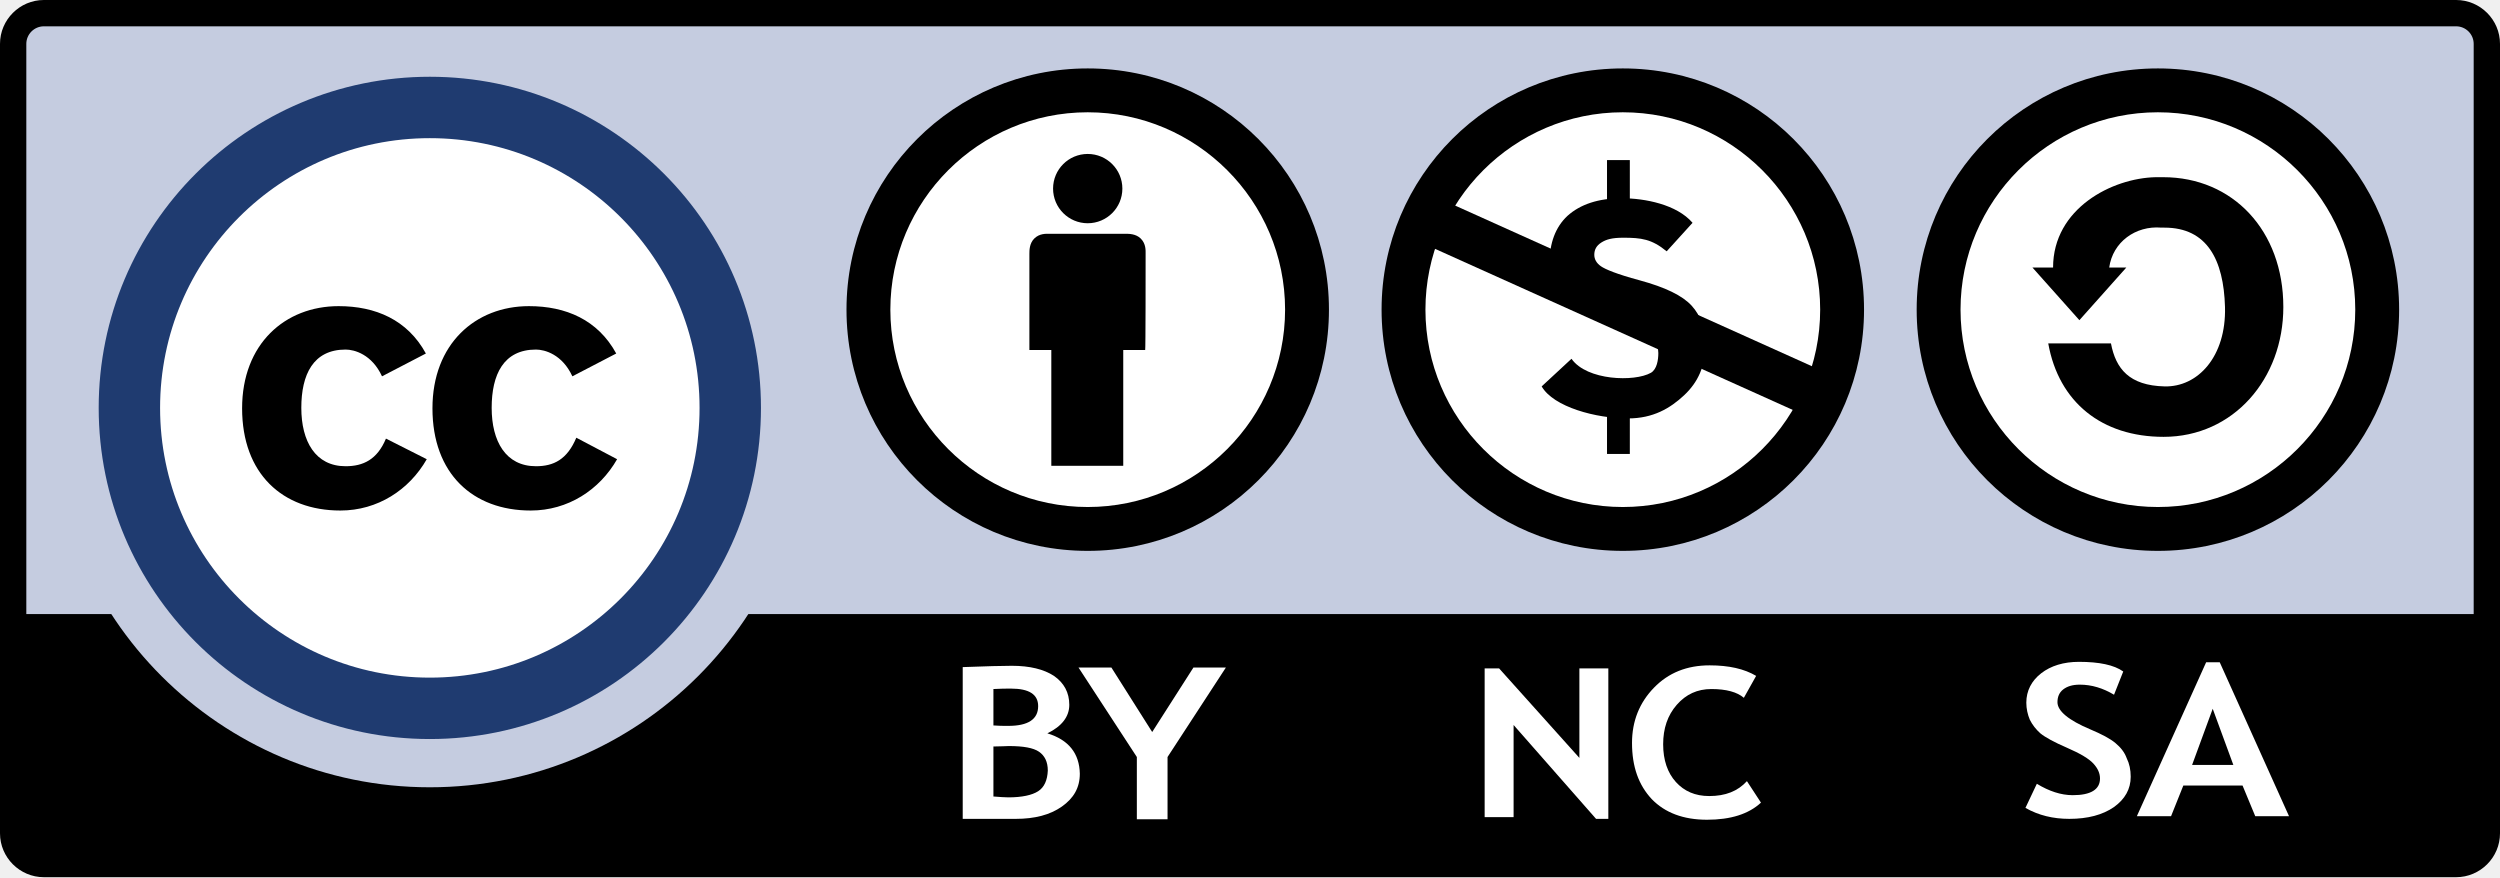
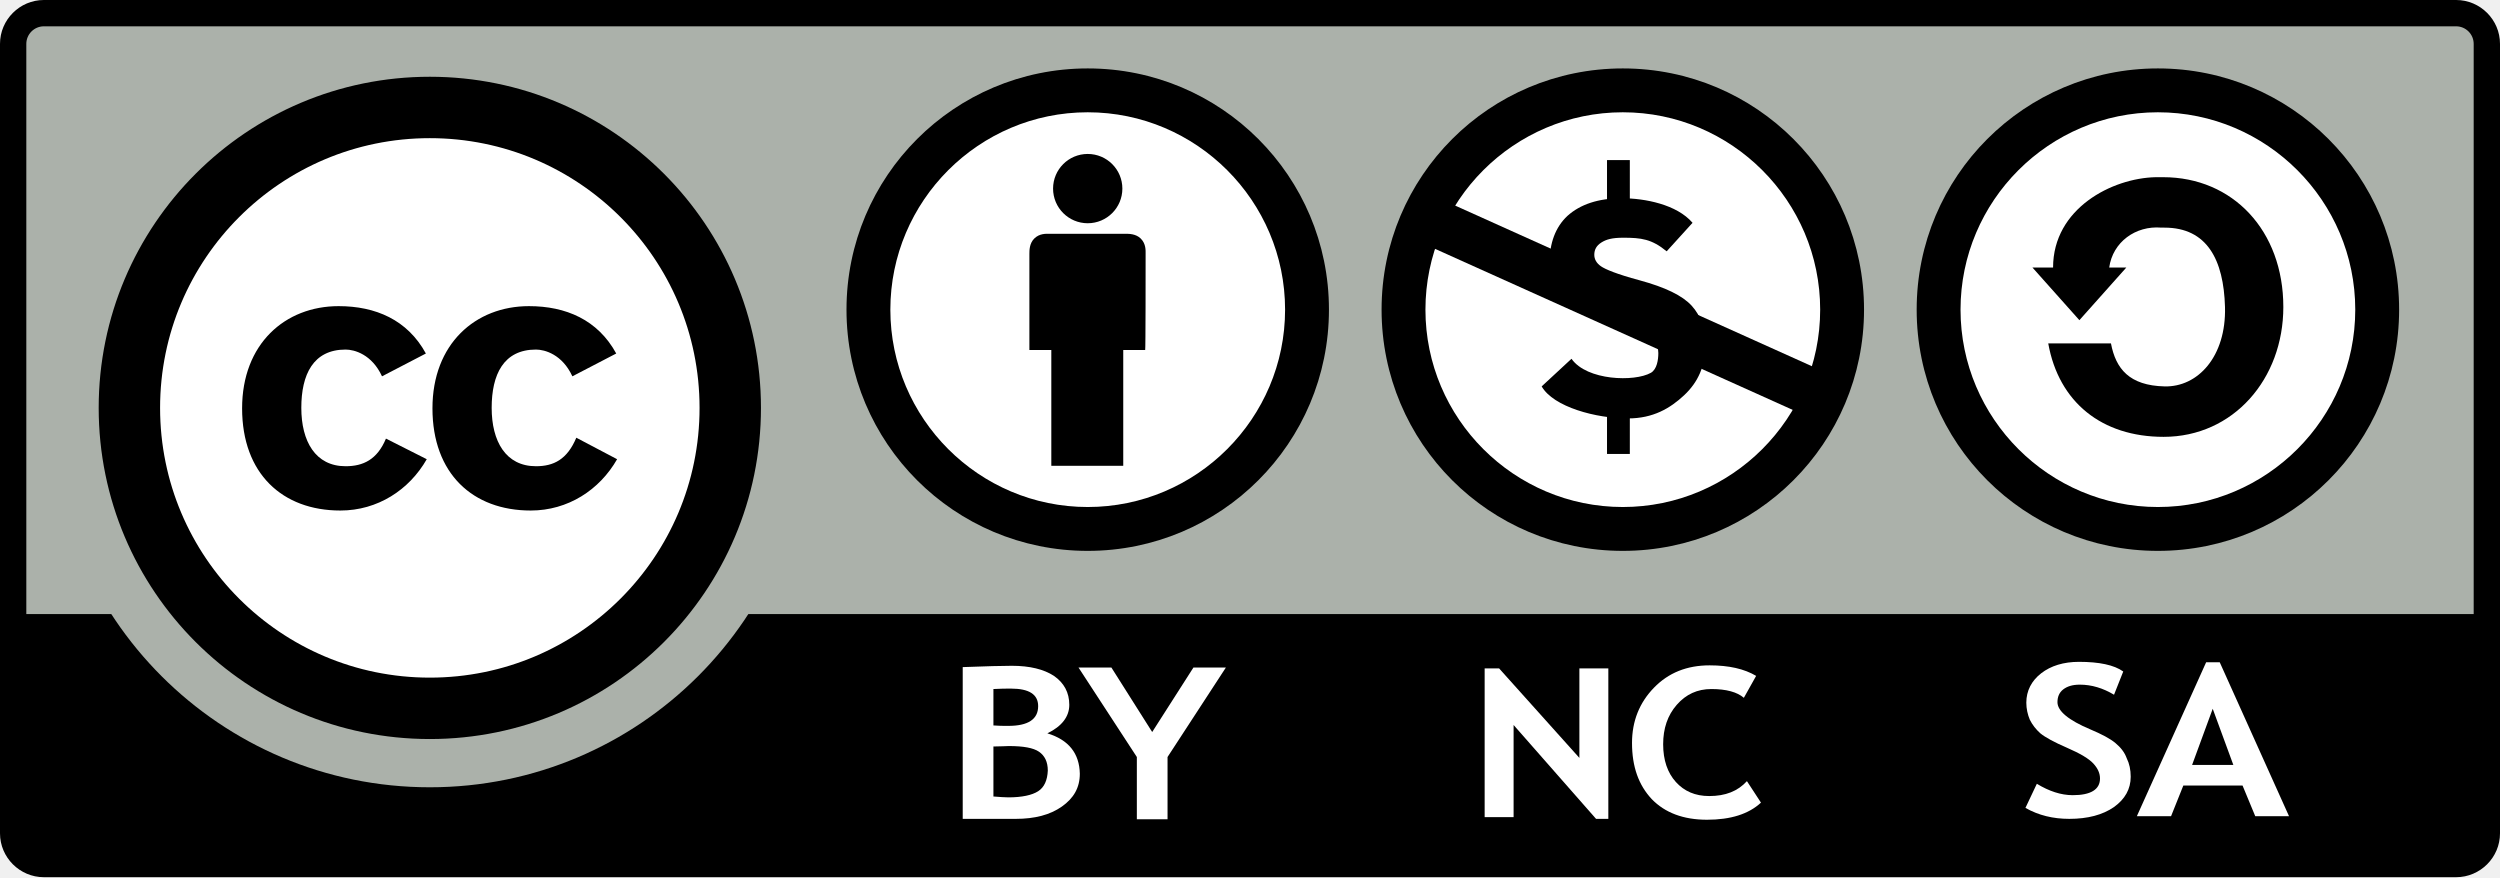
<svg xmlns="http://www.w3.org/2000/svg" enable-background="new 0 0 570 200" version="1.1" viewBox="0 0 570 200">
-   <style type="text/css">.st0{fill:#C5CCE0;} .st1{fill:#FFFFFF;} .st2{fill:#FFFFFF;stroke:#1f3b70;stroke-width:14;stroke-miterlimit:10;}</style>
+   <style type="text/css">.st0{fill:#ABB1AA;} .st1{fill:#FFFFFF;} .st2{fill:#FFFFFF;stroke:#000000;stroke-width:14;stroke-miterlimit:10;}</style>
  <path class="st0" d="m560 197.5h-550c-4.2 0-7.5-3.4-7.5-7.5v-180c0-4.2 3.4-7.5 7.5-7.5h550c4.2 0 7.5 3.4 7.5 7.5v180c0 4.1-3.4 7.5-7.5 7.5z" />
  <path d="M560,0H10C4.5,0,0,4.5,0,10v180c0,5.5,4.5,10,10,10h550c5.5,0,10-4.5,10-10V10C570,4.5,565.5,0,560,0z M10,6h550 c2.2,0,4,1.8,4,4v130H6V10C6,7.8,7.8,6,10,6z" />
  <circle class="st0" cx="98" cy="93" r="86.5" />
  <path class="st1" d="m238.8 167.2c3.3-1.6 5-3.8 5-6.5 0-2.8-1.2-5-3.5-6.6-2.3-1.5-5.5-2.3-9.6-2.3-2.1 0-5.9 0.1-11.2 0.3v34.6h12.1c4.3 0 7.8-0.9 10.5-2.8s4.1-4.3 4.1-7.5c-0.1-4.6-2.5-7.7-7.4-9.2zm-12.3-10.1c1.6-0.1 2.9-0.1 4-0.1 4.1 0 6.2 1.3 6.2 4 0 3-2.3 4.5-6.8 4.5-1.2 0-2.3 0-3.4-0.1v-8.3zm10.2 23.3c-1.4 0.9-3.7 1.4-6.8 1.4-0.9 0-2-0.1-3.4-0.2v-11.4c1.7 0 2.8-0.1 3.5-0.1 3.3 0 5.6 0.4 6.9 1.3s2 2.3 2 4.3c-0.1 2.2-0.8 3.8-2.2 4.7z" />
  <polygon class="st1" points="272.1 152.2 262.7 166.9 253.4 152.2 245.9 152.2 259.2 172.6 259.2 186.8 266.2 186.8 266.2 172.6 279.5 152.2" />
  <polygon class="st1" points="360.1 172.8 341.8 152.4 338.5 152.4 338.5 186.3 345.1 186.3 345.1 165.3 363.9 186.7 366.7 186.7 366.7 152.4 360.1 152.4" />
  <path class="st1" d="m398.3 178.1c-2.1 2.3-4.9 3.4-8.6 3.4-3.2 0-5.7-1.1-7.6-3.2s-2.9-5-2.9-8.6 1-6.6 3.1-9 4.7-3.6 7.9-3.6c3.4 0 5.9 0.7 7.4 2l2.8-5c-2.7-1.6-6.2-2.4-10.6-2.4-5.2 0-9.4 1.7-12.7 5.1s-5 7.6-5 12.6c0 5.4 1.5 9.6 4.5 12.8 3 3.1 7.2 4.7 12.6 4.7s9.5-1.3 12.3-3.9l-3.2-4.9z" />
  <path class="st1" d="m482.3 169.4c-1.2-1-3.1-2-5.7-3.1-5-2.1-7.5-4.2-7.5-6.2 0-1.2 0.4-2.2 1.3-2.9s2.1-1.1 3.8-1.1c2.7 0 5.3 0.8 7.8 2.3l2.1-5.3c-2.1-1.5-5.5-2.2-10.1-2.2-3.5 0-6.4 0.9-8.6 2.6s-3.4 4-3.4 6.7c0 1.4 0.3 2.7 0.8 3.9 0.6 1.2 1.4 2.2 2.4 3.1 1.1 0.9 3.1 2 6.1 3.3s5 2.5 6 3.6 1.5 2.2 1.5 3.4c0 2.5-2.1 3.8-6.2 3.8-2.7 0-5.4-0.9-8.2-2.6l-2.6 5.5c3 1.7 6.3 2.5 10 2.5 4.2 0 7.6-0.9 10.2-2.7 2.5-1.8 3.8-4.1 3.8-6.9 0-1.6-0.3-3-0.9-4.2-0.5-1.4-1.4-2.5-2.6-3.5z" />
  <path class="st1" d="m506.1 151h-3.1l-15.8 35.1h7.8l2.8-7h13.5l2.9 7h7.7l-15.8-35.1zm-6.3 23.4 4.7-12.8 4.7 12.8h-9.4z" />
  <circle class="st1" cx="248" cy="70.6" r="50" />
  <path d="m248 25.6c24.8 0 45 20.2 45 45s-20.2 45-45 45-45-20.2-45-45 20.2-45 45-45m0-10c-30.4 0-55 24.6-55 55s24.6 55 55 55 55-24.6 55-55-24.6-55-55-55z" />
  <circle cx="248" cy="43" r="7.9" />
  <path d="m261.2 57.9c0-0.8 0.1-2.3-1.1-3.5-1.1-1.1-2.7-1.1-3.5-1.1h-17.3c-0.8 0-2.3-0.1-3.5 1.1-1.1 1.1-1.1 2.7-1.1 3.5v21.9h5v26.4h16.4v-26.4h5c0.1 0 0.1-18.9 0.1-21.9z" />
  <circle class="st2" cx="98" cy="93" r="68.5" />
  <path d="m78.8 106.3c-6.9 0-10.1-5.7-10.1-13.3s2.7-13.3 10.1-13.3c2 0 6 1.1 8.3 6.1l10-5.2c-4.2-7.7-11.5-10.8-19.9-10.8-12.2 0-22 8.6-22 23.3 0 14.9 9.2 23.3 22.4 23.3 8.5 0 15.7-4.7 19.7-11.7l-9.3-4.7c-2 4.8-5.2 6.3-9.2 6.3z" />
  <path d="m131.4 99.8c-2.1 5-5.2 6.5-9.2 6.5-6.9 0-10.1-5.7-10.1-13.3s2.7-13.3 10.1-13.3c2 0 6 1.1 8.3 6.1l10-5.2c-4.2-7.7-11.5-10.8-19.9-10.8-12.2 0-22 8.6-22 23.3 0 14.9 9.2 23.3 22.4 23.3 8.5 0 15.7-4.7 19.7-11.7l-9.3-4.9z" />
  <circle class="st1" cx="492" cy="70.6" r="50" />
  <path d="m492 25.6c24.8 0 45 20.2 45 45s-20.2 45-45 45-45-20.2-45-45 20.2-45 45-45m0-10c-30.4 0-55 24.6-55 55s24.6 55 55 55 55-24.6 55-55-24.6-55-55-55z" />
  <path d="m493.2 40.4h-1.7c-9.9 0.2-23.4 7.1-23.4 20.6h-4.7l10.7 12 10.7-12h-3.9c0.8-5.8 6-9.6 11.9-9.1h0.7c9.7 0 13.5 7.3 13.8 18.1 0.3 11.3-6.2 18.3-13.8 18.1-8-0.2-11.1-4-12.2-9.8h-14.3c2.4 13.4 12.2 21.3 26.3 21.3 15.9 0 27.3-13.2 27.3-29.6 0-17.4-11.5-29.6-27.4-29.6z" />
  <circle class="st1" cx="370" cy="70.6" r="50" />
  <path d="m370 25.6c24.8 0 45 20.2 45 45s-20.2 45-45 45-45-20.2-45-45 20.2-45 45-45m0-10c-30.4 0-55 24.6-55 55s24.6 55 55 55 55-24.6 55-55-24.6-55-55-55z" />
  <path d="m420 86.6-4.5 9.9-95.5-43 4.5-9.9 95.5 43z" />
  <path d="m358.3 81.8c3.5 5 14.4 5.3 18.1 3.2 1.4-0.8 1.7-3 1.7-4.5 0-1-0.3-1.9-0.8-2.5-0.6-0.6-2-2.1-3.7-2.5-8.6-2.2-14.6-5-16.9-7-2.9-2.5-3.4-4.2-3.4-8.6s1.3-8.1 4.1-10.7c2.9-2.6 7-4 12.4-4 5.2 0 12.5 1.4 16.1 5.6l-5.9 6.5c-3.4-2.8-5.8-3.1-9.9-3.1-2.6 0-3.9 0.4-5 1.1s-1.6 1.6-1.6 2.8c0 1 0.5 1.9 1.5 2.6s3.6 1.8 8.8 3.2c5.9 1.6 9.8 3.5 11.9 5.8s3.1 5.3 3.1 9.1c0 4.6-1.6 8.3-4.8 11.3s-7.1 5.3-12.8 5.3c-7.3 0-17-2.6-19.7-7.3" />
  <path d="m366.4 36.5v12h5.2v-12h-5.2zm0 56.7v10.3h5.2v-10.3h-5.2z" />
</svg>
